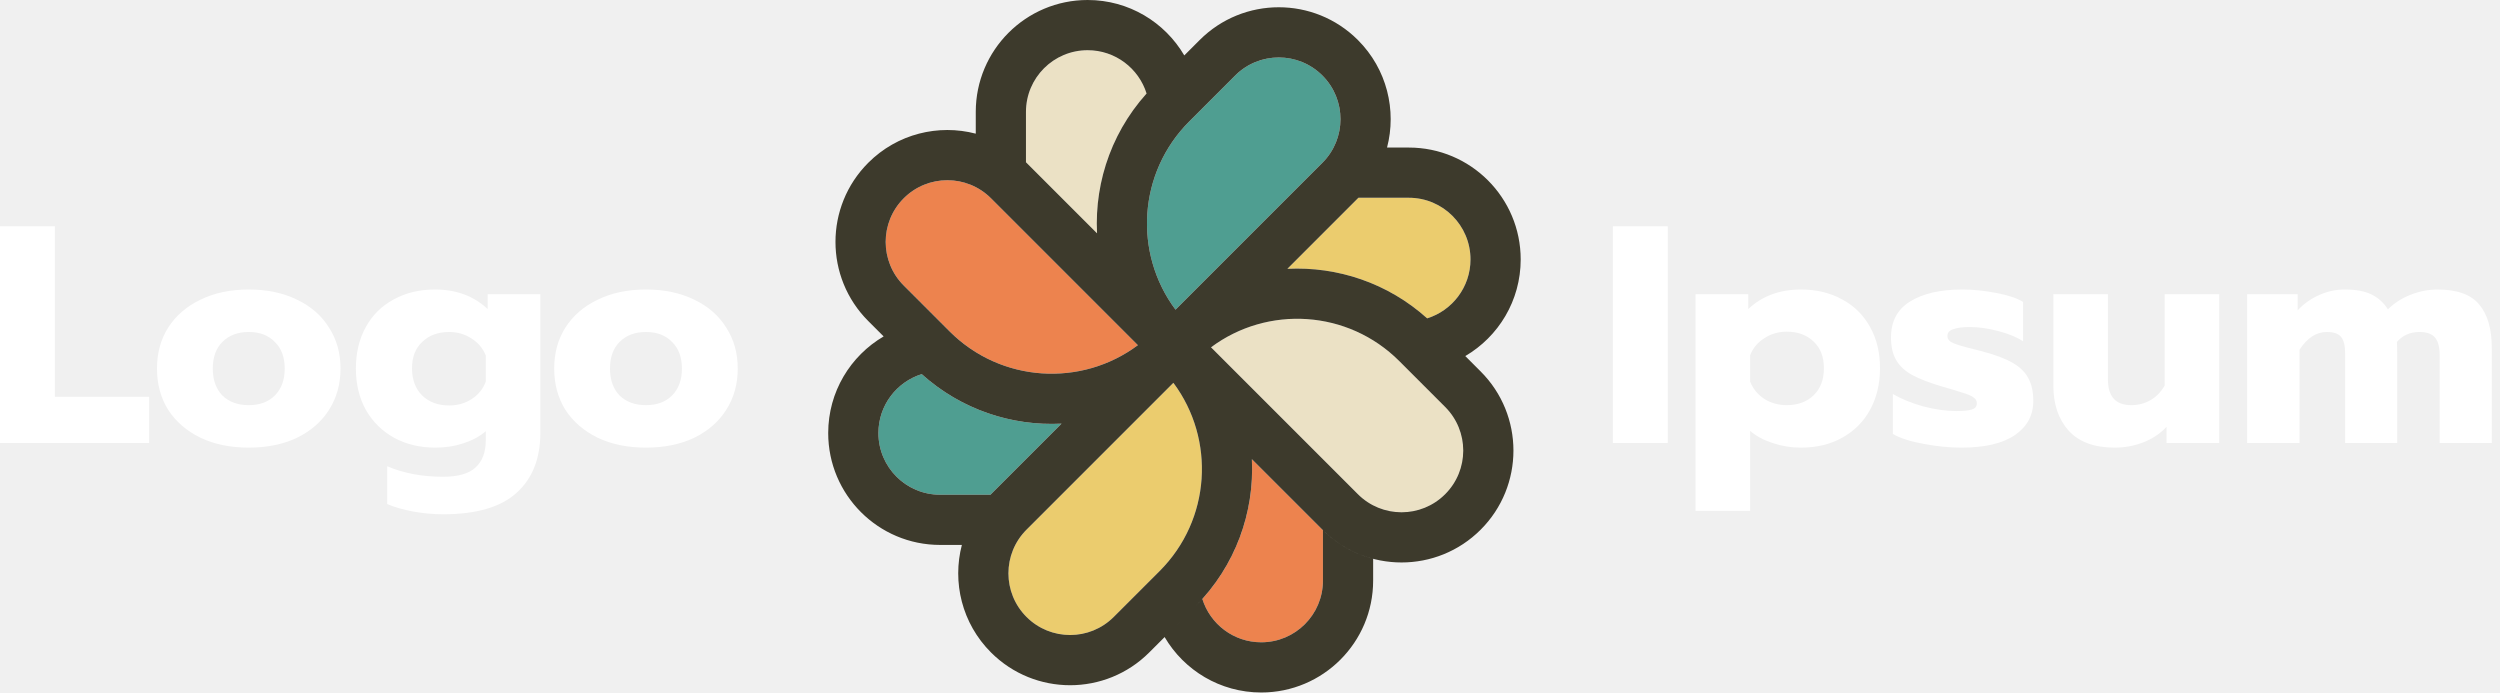
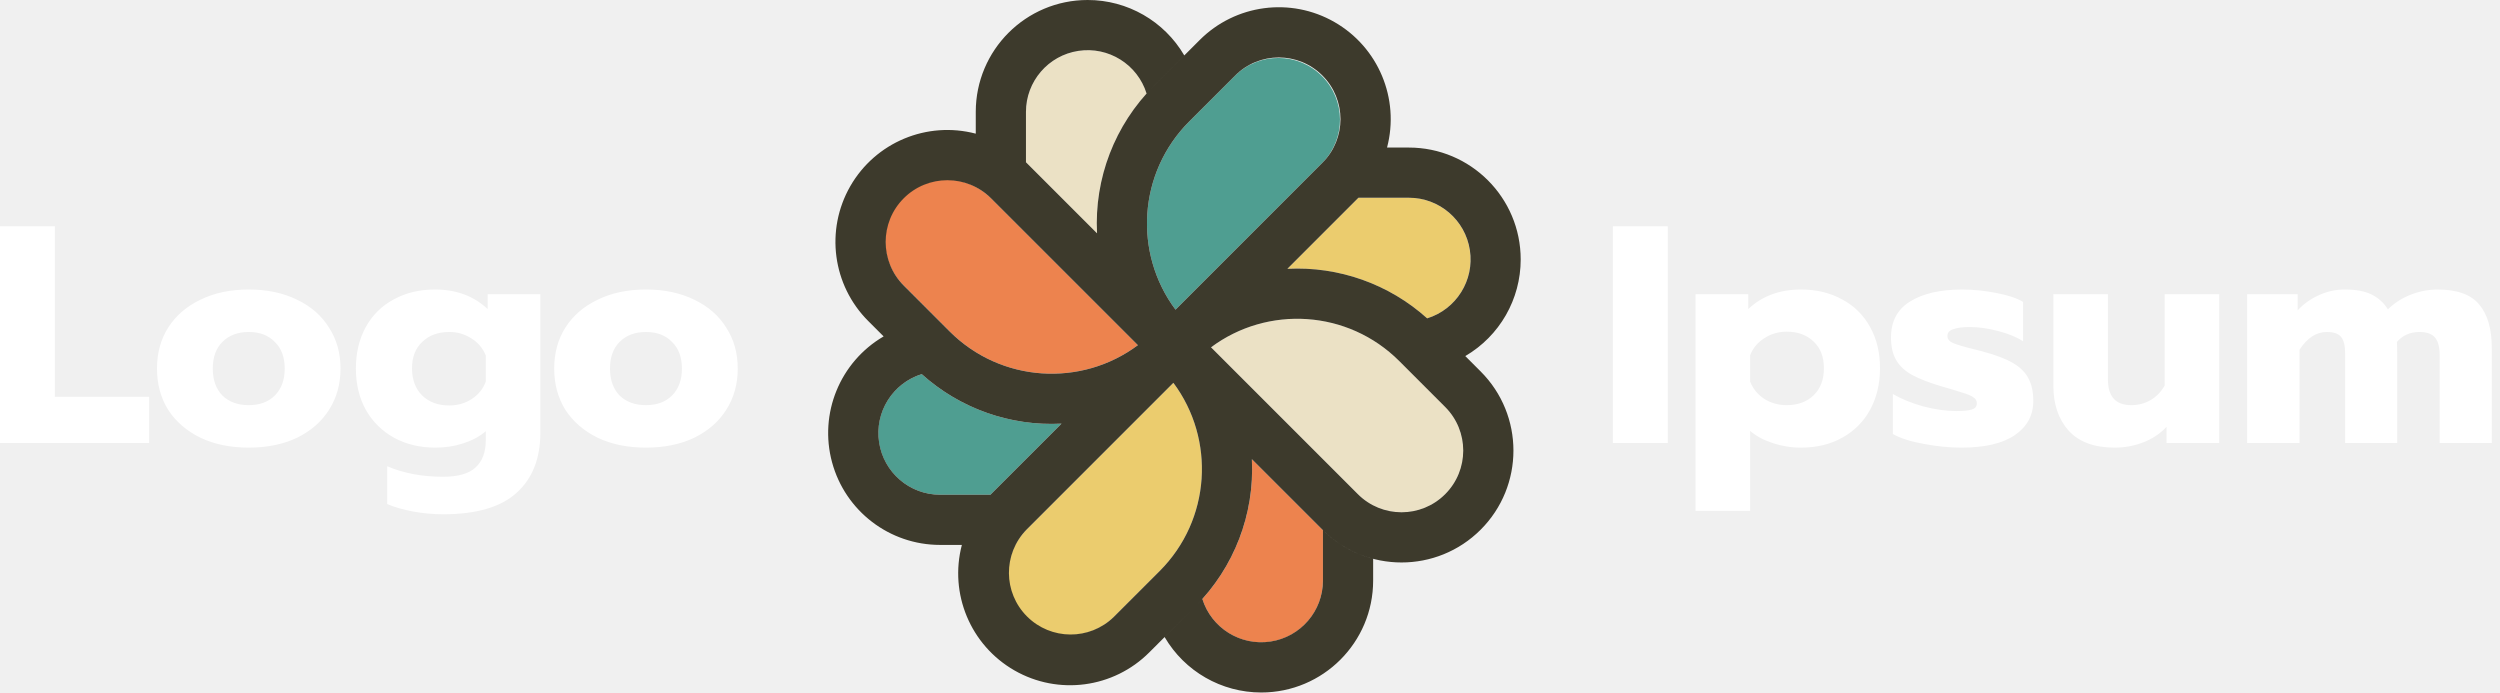
- <svg xmlns="http://www.w3.org/2000/svg" width="213" height="59" viewBox="0 0 213 59" fill="none">
-   <path fill-rule="evenodd" clip-rule="evenodd" d="M105.236 6.435C107.289 4.382 110.617 4.382 112.67 6.435C114.722 8.488 114.722 11.816 112.67 13.869L100.154 26.384C96.561 21.569 96.951 14.72 101.325 10.346L105.236 6.435Z" fill="#4F9E91" />
-   <path fill-rule="evenodd" clip-rule="evenodd" d="M123.127 34.672C125.181 36.725 125.181 40.053 123.127 42.106C121.076 44.159 117.747 44.159 115.694 42.106L103.179 29.59C107.994 25.997 114.843 26.387 119.217 30.761L123.127 34.672Z" fill="#EBE1C5" />
-   <path fill-rule="evenodd" clip-rule="evenodd" d="M94.891 52.565C92.838 54.617 89.51 54.617 87.457 52.565C85.404 50.512 85.404 47.183 87.457 45.13L99.972 32.615C103.565 37.431 103.175 44.28 98.801 48.654L94.891 52.565Z" fill="#EBCC6E" />
-   <path fill-rule="evenodd" clip-rule="evenodd" d="M76.999 24.327C74.946 22.274 74.946 18.945 76.999 16.893C79.052 14.84 82.38 14.84 84.433 16.893L96.948 29.408C92.132 33.002 85.283 32.611 80.909 28.237L76.999 24.327Z" fill="#ED834E" />
-   <path fill-rule="evenodd" clip-rule="evenodd" d="M102.439 51.032C105.466 47.666 106.873 43.359 106.659 39.12L112.67 45.13C112.685 45.145 112.7 45.16 112.715 45.175V49.466C112.715 52.369 110.362 54.723 107.458 54.723C105.1 54.723 103.105 53.17 102.439 51.032Z" fill="#ED834E" />
-   <path fill-rule="evenodd" clip-rule="evenodd" d="M78.531 31.875C81.897 34.902 86.203 36.309 90.443 36.096L84.433 42.106C84.418 42.121 84.403 42.136 84.388 42.151H80.097C77.194 42.151 74.84 39.798 74.84 36.895C74.84 34.537 76.393 32.541 78.531 31.875Z" fill="#4F9E91" />
-   <path fill-rule="evenodd" clip-rule="evenodd" d="M121.595 27.125C118.23 24.098 113.923 22.691 109.683 22.904L115.694 16.894C115.709 16.879 115.724 16.864 115.739 16.849H120.03C122.934 16.849 125.287 19.202 125.287 22.105C125.287 24.463 123.734 26.459 121.595 27.125Z" fill="#EBCC6E" />
-   <path fill-rule="evenodd" clip-rule="evenodd" d="M97.688 7.968C94.661 11.333 93.254 15.64 93.467 19.88L87.457 13.869C87.442 13.854 87.427 13.839 87.412 13.824V9.533C87.412 6.63 89.765 4.276 92.668 4.276C95.026 4.276 97.022 5.829 97.688 7.968Z" fill="#EBE1C5" />
-   <path fill-rule="evenodd" clip-rule="evenodd" d="M92.668 0C87.403 0 83.135 4.268 83.135 9.533V11.388C79.967 10.56 76.457 11.387 73.975 13.869C70.252 17.593 70.252 23.629 73.975 27.352L75.286 28.663C72.461 30.317 70.563 33.385 70.563 36.895C70.563 42.16 74.832 46.428 80.097 46.428H81.951C81.123 49.596 81.95 53.106 84.433 55.589C88.156 59.312 94.192 59.312 97.915 55.589L101.825 51.678C105.275 48.228 106.886 43.636 106.659 39.12L112.67 45.13C116.393 48.853 122.429 48.853 126.152 45.13C129.876 41.407 129.876 35.371 126.152 31.648L124.842 30.337C127.666 28.683 129.563 25.615 129.563 22.105C129.563 16.84 125.294 12.572 120.03 12.572H118.176C119.003 9.404 118.176 5.893 115.694 3.411C111.971 -0.312 105.935 -0.312 102.212 3.411L98.301 7.322C94.851 10.771 93.24 15.363 93.468 19.88L87.457 13.869C87.442 13.854 87.427 13.839 87.412 13.825V9.533C87.412 6.63 89.765 4.277 92.668 4.277C95.026 4.277 97.022 5.829 97.688 7.968C97.885 7.749 98.09 7.533 98.301 7.322L100.901 4.722C99.246 1.897 96.179 0 92.668 0ZM115.739 16.849C115.724 16.863 115.709 16.879 115.694 16.893L109.683 22.904C113.924 22.691 118.23 24.098 121.595 27.125C123.734 26.458 125.287 24.463 125.287 22.105C125.287 19.202 122.934 16.849 120.03 16.849H115.739ZM84.388 42.151C84.403 42.136 84.418 42.121 84.433 42.106L90.443 36.096C86.203 36.309 81.897 34.902 78.531 31.875C76.393 32.542 74.84 34.537 74.84 36.895C74.84 39.798 77.194 42.151 80.097 42.151H84.388ZM78.368 31.726C78.204 31.575 78.044 31.421 77.885 31.262V31.262C78.044 31.421 78.204 31.575 78.368 31.726ZM107.458 59C103.948 59 100.881 57.103 99.226 54.278L101.825 51.678C102.037 51.467 102.241 51.251 102.439 51.032C103.105 53.17 105.1 54.723 107.458 54.723C110.361 54.723 112.715 52.37 112.715 49.467V45.175C113.947 46.391 115.427 47.203 116.992 47.612V49.467C116.992 54.732 112.723 59 107.458 59ZM112.67 6.435C110.617 4.383 107.289 4.383 105.236 6.435L101.325 10.346C96.951 14.72 96.561 21.569 100.154 26.385L112.67 13.869C114.723 11.816 114.723 8.488 112.67 6.435ZM123.127 42.106C125.181 40.053 125.181 36.725 123.127 34.672L119.217 30.762C114.843 26.388 107.994 25.997 103.178 29.591L115.694 42.106C117.747 44.159 121.076 44.159 123.127 42.106ZM94.891 52.564C92.838 54.617 89.51 54.617 87.457 52.564C85.404 50.511 85.404 47.183 87.457 45.13L99.972 32.615C103.566 37.431 103.175 44.28 98.801 48.654L94.891 52.564ZM76.999 16.893C74.946 18.946 74.946 22.275 76.999 24.328L80.909 28.238C85.283 32.612 92.132 33.002 96.948 29.409L84.433 16.893C82.38 14.841 79.052 14.841 76.999 16.893Z" fill="#3D3A2C" />
-   <path d="M0 19.278H4.675V33.806H12.705V37.741H0V19.278Z" fill="white" />
-   <path d="M21.194 38.138C19.627 38.138 18.253 37.856 17.073 37.292C15.893 36.711 14.978 35.919 14.326 34.915C13.692 33.894 13.375 32.723 13.375 31.402C13.375 30.081 13.692 28.919 14.326 27.916C14.978 26.894 15.893 26.102 17.073 25.538C18.253 24.957 19.627 24.666 21.194 24.666C22.761 24.666 24.134 24.957 25.314 25.538C26.494 26.102 27.401 26.894 28.035 27.916C28.686 28.919 29.012 30.081 29.012 31.402C29.012 32.723 28.686 33.894 28.035 34.915C27.401 35.919 26.494 36.711 25.314 37.292C24.134 37.856 22.761 38.138 21.194 38.138ZM21.194 34.519C22.127 34.519 22.867 34.246 23.412 33.7C23.976 33.136 24.258 32.371 24.258 31.402C24.258 30.433 23.976 29.676 23.412 29.131C22.867 28.567 22.127 28.285 21.194 28.285C20.26 28.285 19.512 28.567 18.949 29.131C18.403 29.676 18.13 30.433 18.13 31.402C18.13 32.371 18.403 33.136 18.949 33.7C19.512 34.246 20.26 34.519 21.194 34.519Z" fill="white" />
-   <path d="M37.744 43.817C36.899 43.817 36.045 43.737 35.182 43.579C34.337 43.42 33.606 43.209 32.99 42.945V39.722C34.381 40.321 35.966 40.62 37.744 40.62C39.03 40.62 39.954 40.356 40.518 39.828C41.099 39.3 41.389 38.525 41.389 37.504V36.738C40.879 37.178 40.245 37.521 39.487 37.768C38.748 38.014 37.956 38.138 37.11 38.138C35.772 38.138 34.592 37.856 33.571 37.292C32.55 36.729 31.748 35.936 31.167 34.915C30.604 33.894 30.322 32.723 30.322 31.402C30.322 30.064 30.604 28.884 31.167 27.863C31.731 26.841 32.523 26.058 33.544 25.512C34.566 24.948 35.737 24.666 37.057 24.666C38.871 24.666 40.368 25.221 41.548 26.331V25.063H46.038V36.87C46.038 39.071 45.36 40.779 44.004 41.994C42.666 43.209 40.579 43.817 37.744 43.817ZM38.273 34.545C38.995 34.545 39.637 34.36 40.201 33.991C40.764 33.621 41.16 33.128 41.389 32.511V30.293C41.143 29.676 40.738 29.192 40.174 28.84C39.611 28.47 38.977 28.285 38.273 28.285C37.322 28.285 36.556 28.567 35.974 29.131C35.393 29.676 35.103 30.425 35.103 31.376C35.103 32.344 35.393 33.119 35.974 33.7C36.556 34.264 37.322 34.545 38.273 34.545Z" fill="white" />
-   <path d="M55.036 38.138C53.469 38.138 52.096 37.856 50.916 37.292C49.736 36.711 48.82 35.919 48.169 34.915C47.535 33.894 47.218 32.723 47.218 31.402C47.218 30.081 47.535 28.919 48.169 27.916C48.82 26.894 49.736 26.102 50.916 25.538C52.096 24.957 53.469 24.666 55.036 24.666C56.603 24.666 57.977 24.957 59.157 25.538C60.337 26.102 61.243 26.894 61.877 27.916C62.529 28.919 62.855 30.081 62.855 31.402C62.855 32.723 62.529 33.894 61.877 34.915C61.243 35.919 60.337 36.711 59.157 37.292C57.977 37.856 56.603 38.138 55.036 38.138ZM55.036 34.519C55.969 34.519 56.709 34.246 57.255 33.7C57.818 33.136 58.1 32.371 58.1 31.402C58.1 30.433 57.818 29.676 57.255 29.131C56.709 28.567 55.969 28.285 55.036 28.285C54.103 28.285 53.354 28.567 52.791 29.131C52.245 29.676 51.972 30.433 51.972 31.402C51.972 32.371 52.245 33.136 52.791 33.7C53.354 34.246 54.103 34.519 55.036 34.519Z" fill="white" />
-   <path d="M137.418 19.278H142.094V37.741H137.418V19.278Z" fill="white" />
-   <path d="M144.461 25.063H148.952V26.331C150.131 25.221 151.627 24.666 153.441 24.666C154.762 24.666 155.933 24.948 156.954 25.512C157.976 26.058 158.768 26.841 159.331 27.863C159.895 28.866 160.177 30.037 160.177 31.376C160.177 32.696 159.895 33.876 159.331 34.915C158.768 35.936 157.976 36.729 156.954 37.292C155.951 37.856 154.78 38.138 153.441 38.138C152.596 38.138 151.786 38.005 151.012 37.741C150.255 37.495 149.62 37.151 149.11 36.711V43.526H144.461V25.063ZM152.227 34.519C153.178 34.519 153.944 34.237 154.524 33.674C155.105 33.11 155.397 32.344 155.397 31.376C155.397 30.407 155.105 29.65 154.524 29.104C153.944 28.541 153.178 28.259 152.227 28.259C151.522 28.259 150.888 28.444 150.324 28.814C149.761 29.166 149.357 29.65 149.11 30.266V32.511C149.357 33.128 149.761 33.621 150.324 33.991C150.888 34.343 151.522 34.519 152.227 34.519Z" fill="white" />
-   <path d="M167.107 38.138C166.087 38.138 165.022 38.032 163.912 37.821C162.803 37.627 161.921 37.345 161.27 36.975V33.568C161.992 33.991 162.855 34.343 163.859 34.625C164.88 34.889 165.813 35.021 166.659 35.021C167.274 35.021 167.724 34.977 168.005 34.889C168.288 34.801 168.428 34.625 168.428 34.36C168.428 34.149 168.332 33.982 168.138 33.858C167.962 33.718 167.627 33.577 167.134 33.436C166.659 33.278 166.104 33.11 165.47 32.934C164.396 32.617 163.551 32.291 162.934 31.957C162.318 31.622 161.861 31.2 161.56 30.689C161.261 30.178 161.112 29.535 161.112 28.761C161.112 27.387 161.649 26.366 162.723 25.697C163.815 25.01 165.303 24.666 167.187 24.666C168.103 24.666 169.063 24.763 170.066 24.957C171.088 25.151 171.853 25.406 172.364 25.723V29.078C171.836 28.726 171.131 28.435 170.251 28.206C169.388 27.977 168.578 27.863 167.82 27.863C167.223 27.863 166.755 27.924 166.421 28.047C166.087 28.153 165.92 28.347 165.92 28.629C165.92 28.893 166.087 29.095 166.421 29.236C166.755 29.377 167.354 29.553 168.217 29.764C168.78 29.905 169.018 29.967 168.93 29.949C170.057 30.249 170.928 30.583 171.545 30.953C172.162 31.323 172.592 31.763 172.839 32.274C173.104 32.767 173.236 33.401 173.236 34.175C173.236 35.391 172.708 36.359 171.651 37.081C170.612 37.785 169.097 38.138 167.107 38.138Z" fill="white" />
-   <path d="M180.176 38.138C178.434 38.138 177.122 37.654 176.242 36.685C175.379 35.717 174.947 34.44 174.947 32.855V25.063H179.596V32.327C179.596 33.788 180.256 34.519 181.577 34.519C182.176 34.519 182.722 34.378 183.215 34.096C183.707 33.815 184.112 33.401 184.429 32.855V25.063H189.078V37.742H184.589V36.368C184.043 36.949 183.382 37.389 182.607 37.689C181.833 37.988 181.022 38.138 180.176 38.138Z" fill="white" />
-   <path d="M191.458 25.063H195.764V26.436C196.292 25.873 196.9 25.441 197.587 25.142C198.273 24.825 199.004 24.666 199.779 24.666C200.73 24.666 201.487 24.807 202.051 25.089C202.632 25.371 203.098 25.794 203.45 26.357C203.978 25.829 204.622 25.415 205.379 25.116C206.137 24.816 206.903 24.666 207.677 24.666C209.35 24.666 210.539 25.098 211.243 25.961C211.947 26.806 212.299 28.03 212.299 29.632V37.741H207.861V30.293C207.861 29.588 207.73 29.078 207.465 28.761C207.202 28.444 206.761 28.285 206.146 28.285C205.353 28.285 204.709 28.567 204.217 29.131C204.234 29.43 204.243 29.888 204.243 30.504V37.741H199.806V30.108C199.806 29.456 199.692 28.989 199.462 28.708C199.233 28.426 198.828 28.285 198.248 28.285C197.349 28.285 196.575 28.787 195.923 29.791V37.741H191.458V25.063Z" fill="white" />
+ <svg xmlns="http://www.w3.org/2000/svg" width="213" height="59" fill="none">
+   <path fill-rule="evenodd" clip-rule="evenodd" d="M105.236 6.435a5.257 5.257 0 0 1 7.434 7.434l-12.516 12.515c-3.593-4.815-3.203-11.664 1.171-16.038l3.911-3.911Z" fill="#4F9E91" />
+   <path fill-rule="evenodd" clip-rule="evenodd" d="M123.127 34.672a5.254 5.254 0 0 1 0 7.434 5.255 5.255 0 0 1-7.433 0L103.179 29.59c4.815-3.593 11.664-3.203 16.038 1.171l3.91 3.91Z" fill="#EBE1C5" />
+   <path fill-rule="evenodd" clip-rule="evenodd" d="M94.89 52.565a5.256 5.256 0 1 1-7.433-7.434l12.515-12.516c3.593 4.816 3.203 11.665-1.17 16.039l-3.911 3.91Z" fill="#EBCC6E" />
+   <path fill-rule="evenodd" clip-rule="evenodd" d="M76.999 24.327a5.257 5.257 0 1 1 7.434-7.434l12.515 12.515c-4.816 3.593-11.665 3.203-16.039-1.17L77 24.326ZM102.439 51.032a16.53 16.53 0 0 0 4.22-11.912l6.011 6.01.045.045v4.291a5.256 5.256 0 0 1-10.276 1.566Z" fill="#ED834E" />
+   <path fill-rule="evenodd" clip-rule="evenodd" d="M78.531 31.875a16.53 16.53 0 0 0 11.912 4.22l-6.01 6.011-.045.045h-4.291a5.256 5.256 0 0 1-1.566-10.276Z" fill="#4F9E91" />
+   <path fill-rule="evenodd" clip-rule="evenodd" d="M121.595 27.125a16.532 16.532 0 0 0-11.912-4.22l6.011-6.011.045-.045h4.291a5.257 5.257 0 0 1 1.565 10.276Z" fill="#EBCC6E" />
+   <path fill-rule="evenodd" clip-rule="evenodd" d="M97.688 7.968a16.532 16.532 0 0 0-4.22 11.912l-6.011-6.01-.045-.046v-4.29a5.257 5.257 0 0 1 10.276-1.566Z" fill="#EBE1C5" />
+   <path fill-rule="evenodd" clip-rule="evenodd" d="M92.668 0a9.533 9.533 0 0 0-9.533 9.533v1.855a9.533 9.533 0 0 0-9.16 15.964l1.31 1.31a9.533 9.533 0 0 0 4.811 17.765h1.855a9.533 9.533 0 0 0 15.964 9.16l3.91-3.909a16.533 16.533 0 0 0 4.834-12.558l6.011 6.01a9.533 9.533 0 0 0 13.482 0 9.532 9.532 0 0 0 0-13.482l-1.31-1.31a9.53 9.53 0 0 0 4.721-8.233c0-5.265-4.269-9.533-9.533-9.533h-1.854a9.533 9.533 0 0 0-15.964-9.16l-3.91 3.91a16.532 16.532 0 0 0-4.834 12.558l-6.011-6.01-.045-.045V9.533a5.257 5.257 0 0 1 10.276-1.565c.197-.22.402-.435.613-.646l2.6-2.6A9.53 9.53 0 0 0 92.668 0Zm23.071 16.849-.045.044-6.011 6.011a16.53 16.53 0 0 1 11.912 4.22 5.256 5.256 0 0 0-1.565-10.276h-4.291ZM84.388 42.15l.045-.045 6.01-6.01a16.532 16.532 0 0 1-11.912-4.22 5.257 5.257 0 0 0 1.565 10.276h4.292Zm-6.02-10.425a16.8 16.8 0 0 0 0 0ZM107.458 59a9.53 9.53 0 0 1-8.232-4.722l2.599-2.6c.212-.211.416-.427.614-.646a5.258 5.258 0 0 0 10.276-1.565v-4.292a9.486 9.486 0 0 0 4.277 2.437v1.855c0 5.265-4.269 9.533-9.534 9.533Zm5.212-52.565a5.257 5.257 0 0 0-7.434 0l-3.911 3.91c-4.374 4.375-4.764 11.224-1.171 16.04l12.516-12.516a5.256 5.256 0 0 0 0-7.434Zm10.457 35.671a5.255 5.255 0 0 0 0-7.434l-3.91-3.91c-4.374-4.374-11.223-4.765-16.039-1.171l12.516 12.515a5.256 5.256 0 0 0 7.433 0ZM94.891 52.564a5.257 5.257 0 0 1-7.434-7.434l12.515-12.515c3.594 4.816 3.203 11.665-1.17 16.039l-3.911 3.91Zm-17.892-35.67a5.257 5.257 0 0 0 0 7.434l3.91 3.91c4.374 4.374 11.223 4.764 16.04 1.171L84.432 16.894a5.257 5.257 0 0 0-7.434 0Z" fill="#3D3A2C" />
+   <path d="M0 19.278h4.675v14.528h8.03v3.935H0V19.278ZM21.194 38.138c-1.567 0-2.941-.282-4.12-.846-1.18-.58-2.096-1.373-2.748-2.377-.634-1.021-.95-2.192-.95-3.513 0-1.32.316-2.483.95-3.486.652-1.022 1.567-1.814 2.747-2.378 1.18-.581 2.553-.872 4.12-.872 1.568 0 2.941.291 4.121.872 1.18.564 2.087 1.356 2.72 2.378.652 1.003.978 2.165.978 3.486 0 1.32-.326 2.492-.977 3.513-.634 1.004-1.54 1.796-2.72 2.377-1.18.564-2.554.846-4.121.846Zm0-3.62c.933 0 1.673-.272 2.218-.818.564-.564.846-1.33.846-2.298 0-.969-.282-1.726-.846-2.271-.545-.564-1.285-.846-2.218-.846-.934 0-1.682.282-2.245.846-.546.545-.82 1.302-.82 2.271 0 .969.274 1.734.82 2.298.563.546 1.311.819 2.245.819ZM37.744 43.817c-.845 0-1.7-.08-2.562-.238-.845-.159-1.576-.37-2.192-.634v-3.223c1.39.599 2.976.898 4.754.898 1.286 0 2.21-.264 2.774-.792.58-.528.871-1.303.871-2.324v-.766c-.51.44-1.144.783-1.902 1.03-.74.246-1.532.37-2.377.37-1.338 0-2.518-.282-3.54-.846a6.12 6.12 0 0 1-2.403-2.377c-.563-1.021-.845-2.192-.845-3.513 0-1.338.282-2.518.845-3.54a5.769 5.769 0 0 1 2.377-2.35c1.022-.564 2.193-.846 3.514-.846 1.813 0 3.31.555 4.49 1.665v-1.268h4.49V36.87c0 2.2-.678 3.909-2.034 5.124-1.338 1.215-3.425 1.823-6.26 1.823Zm.529-9.272c.721 0 1.364-.185 1.928-.554.563-.37.96-.863 1.188-1.48v-2.218a2.975 2.975 0 0 0-1.215-1.453 3.392 3.392 0 0 0-1.901-.555c-.951 0-1.717.282-2.299.846-.58.545-.871 1.294-.871 2.245 0 .968.29 1.743.871 2.324.582.563 1.348.845 2.299.845ZM55.036 38.138c-1.567 0-2.94-.282-4.12-.846-1.18-.58-2.096-1.373-2.747-2.377-.634-1.021-.951-2.192-.951-3.513 0-1.32.317-2.483.95-3.486.652-1.022 1.568-1.814 2.748-2.378 1.18-.581 2.553-.872 4.12-.872 1.567 0 2.94.291 4.12.872 1.18.564 2.087 1.356 2.721 2.378.652 1.003.978 2.165.978 3.486 0 1.32-.326 2.492-.978 3.513-.634 1.004-1.54 1.796-2.72 2.377-1.18.564-2.554.846-4.12.846Zm0-3.62c.933 0 1.673-.272 2.219-.818.563-.564.845-1.33.845-2.298 0-.969-.282-1.726-.845-2.271-.546-.564-1.286-.846-2.219-.846-.933 0-1.682.282-2.245.846-.546.545-.819 1.302-.819 2.271 0 .969.273 1.734.819 2.298.563.546 1.312.819 2.245.819ZM137.418 19.278h4.676v18.463h-4.676V19.278ZM144.461 25.063h4.491v1.268c1.179-1.11 2.675-1.665 4.489-1.665 1.321 0 2.492.282 3.513.846a5.762 5.762 0 0 1 2.377 2.35c.564 1.004.846 2.175.846 3.514 0 1.32-.282 2.5-.846 3.54a5.933 5.933 0 0 1-2.377 2.376c-1.003.564-2.174.846-3.513.846a7.468 7.468 0 0 1-2.429-.397c-.757-.246-1.392-.59-1.902-1.03v6.815h-4.649V25.063Zm7.766 9.456c.951 0 1.717-.282 2.297-.845.581-.564.873-1.33.873-2.298 0-.969-.292-1.726-.873-2.272-.58-.563-1.346-.845-2.297-.845-.705 0-1.339.185-1.903.555a2.979 2.979 0 0 0-1.214 1.452v2.245c.247.617.651 1.11 1.214 1.48a3.518 3.518 0 0 0 1.903.528ZM167.107 38.138c-1.02 0-2.085-.106-3.195-.317-1.109-.194-1.991-.476-2.642-.846v-3.407c.722.423 1.585.775 2.589 1.057 1.021.264 1.954.396 2.8.396.615 0 1.065-.044 1.346-.132.283-.088.423-.264.423-.529a.567.567 0 0 0-.29-.502c-.176-.14-.511-.281-1.004-.422a34.719 34.719 0 0 0-1.664-.502c-1.074-.317-1.919-.643-2.536-.977-.616-.335-1.073-.758-1.374-1.268-.299-.51-.448-1.154-.448-1.928 0-1.374.537-2.395 1.611-3.064 1.092-.687 2.58-1.03 4.464-1.03a15.2 15.2 0 0 1 2.879.29c1.022.194 1.787.45 2.298.766v3.355c-.528-.352-1.233-.643-2.113-.872-.863-.229-1.673-.343-2.431-.343-.597 0-1.065.061-1.399.184-.334.106-.501.3-.501.582 0 .264.167.466.501.607.334.14.933.317 1.796.528.563.141.801.203.713.185 1.127.3 1.998.634 2.615 1.004.617.37 1.047.81 1.294 1.32.265.494.397 1.128.397 1.902 0 1.216-.528 2.184-1.585 2.906-1.039.704-2.554 1.057-4.544 1.057ZM180.176 38.138c-1.742 0-3.054-.484-3.934-1.453-.863-.968-1.295-2.245-1.295-3.83v-7.792h4.649v7.264c0 1.461.66 2.192 1.981 2.192.599 0 1.145-.14 1.638-.423.492-.281.897-.695 1.214-1.24v-7.793h4.649v12.679h-4.489v-1.374a5.3 5.3 0 0 1-1.982 1.32c-.774.3-1.585.45-2.431.45ZM191.458 25.063h4.306v1.373a5.48 5.48 0 0 1 1.823-1.294 5.164 5.164 0 0 1 2.192-.476c.951 0 1.708.141 2.272.423a3.346 3.346 0 0 1 1.399 1.268 5.597 5.597 0 0 1 1.929-1.241 6.21 6.21 0 0 1 2.298-.45c1.673 0 2.862.432 3.566 1.295.704.845 1.056 2.069 1.056 3.671v8.11h-4.438v-7.45c0-.704-.131-1.214-.396-1.531-.263-.317-.704-.476-1.319-.476-.793 0-1.437.282-1.929.846.017.299.026.757.026 1.373v7.237h-4.437v-7.633c0-.652-.114-1.119-.344-1.4-.229-.282-.634-.423-1.214-.423-.899 0-1.673.502-2.325 1.506v7.95h-4.465V25.063Z" fill="#fff" />
</svg>
